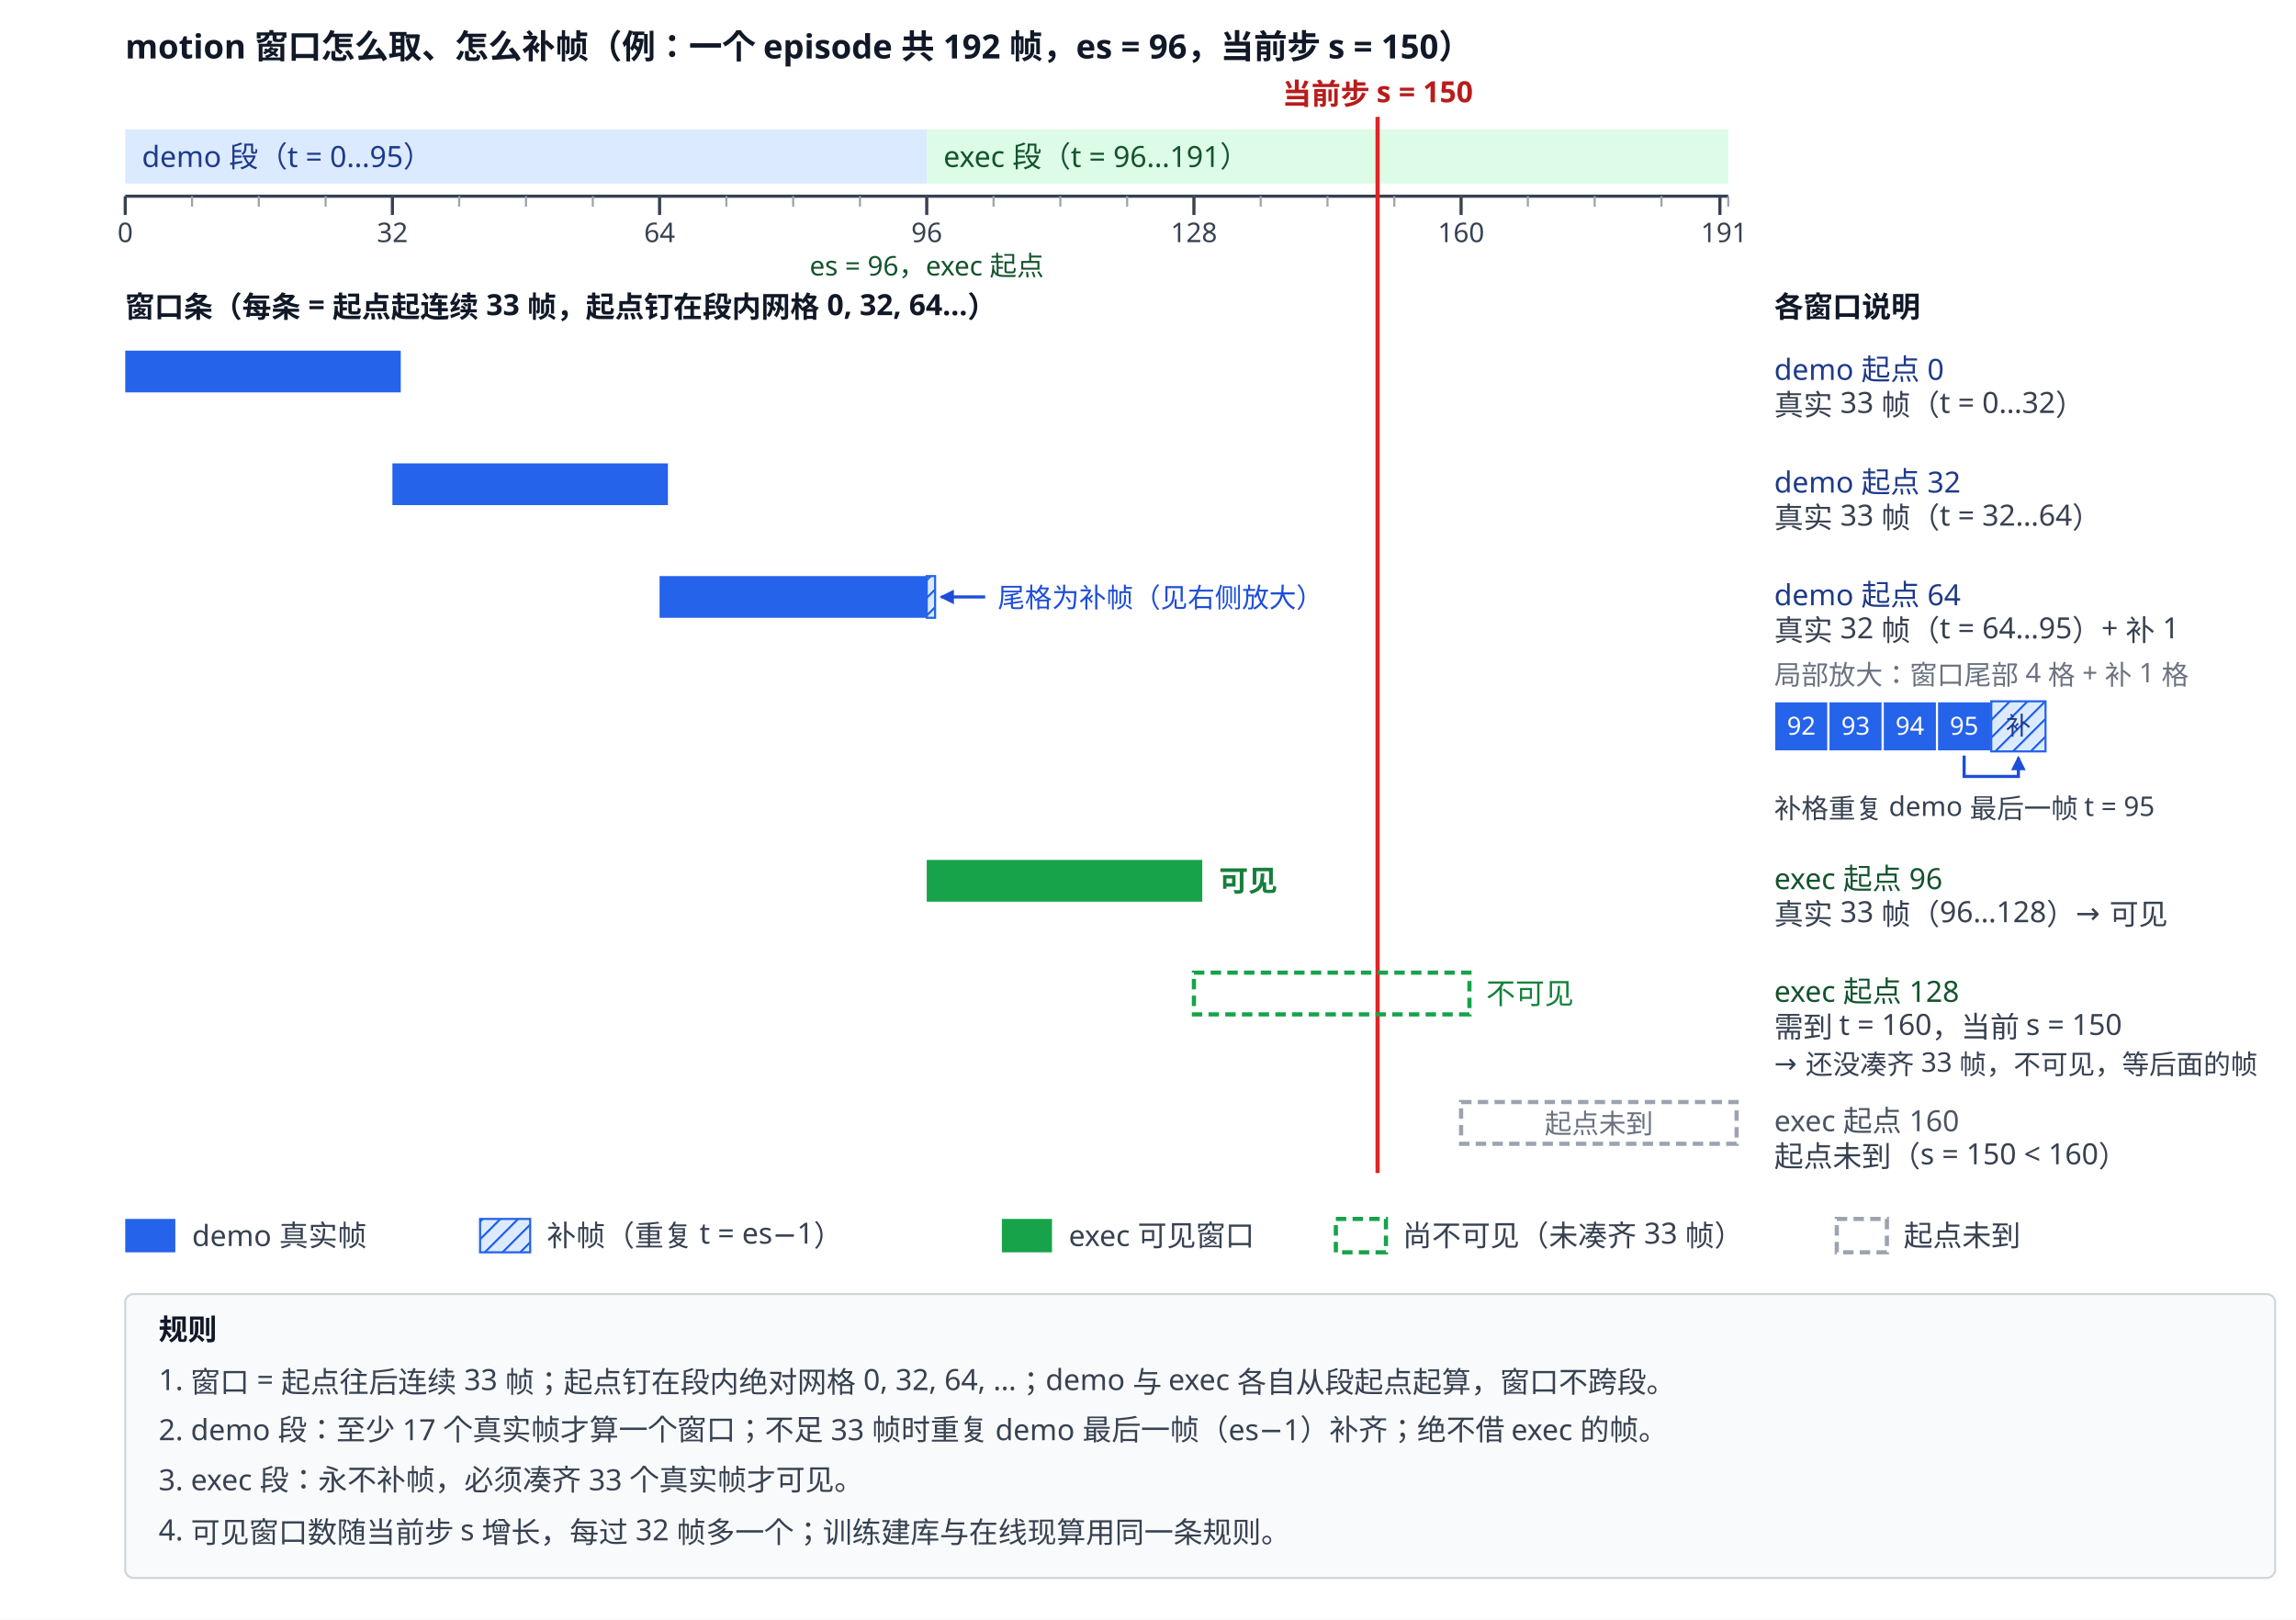
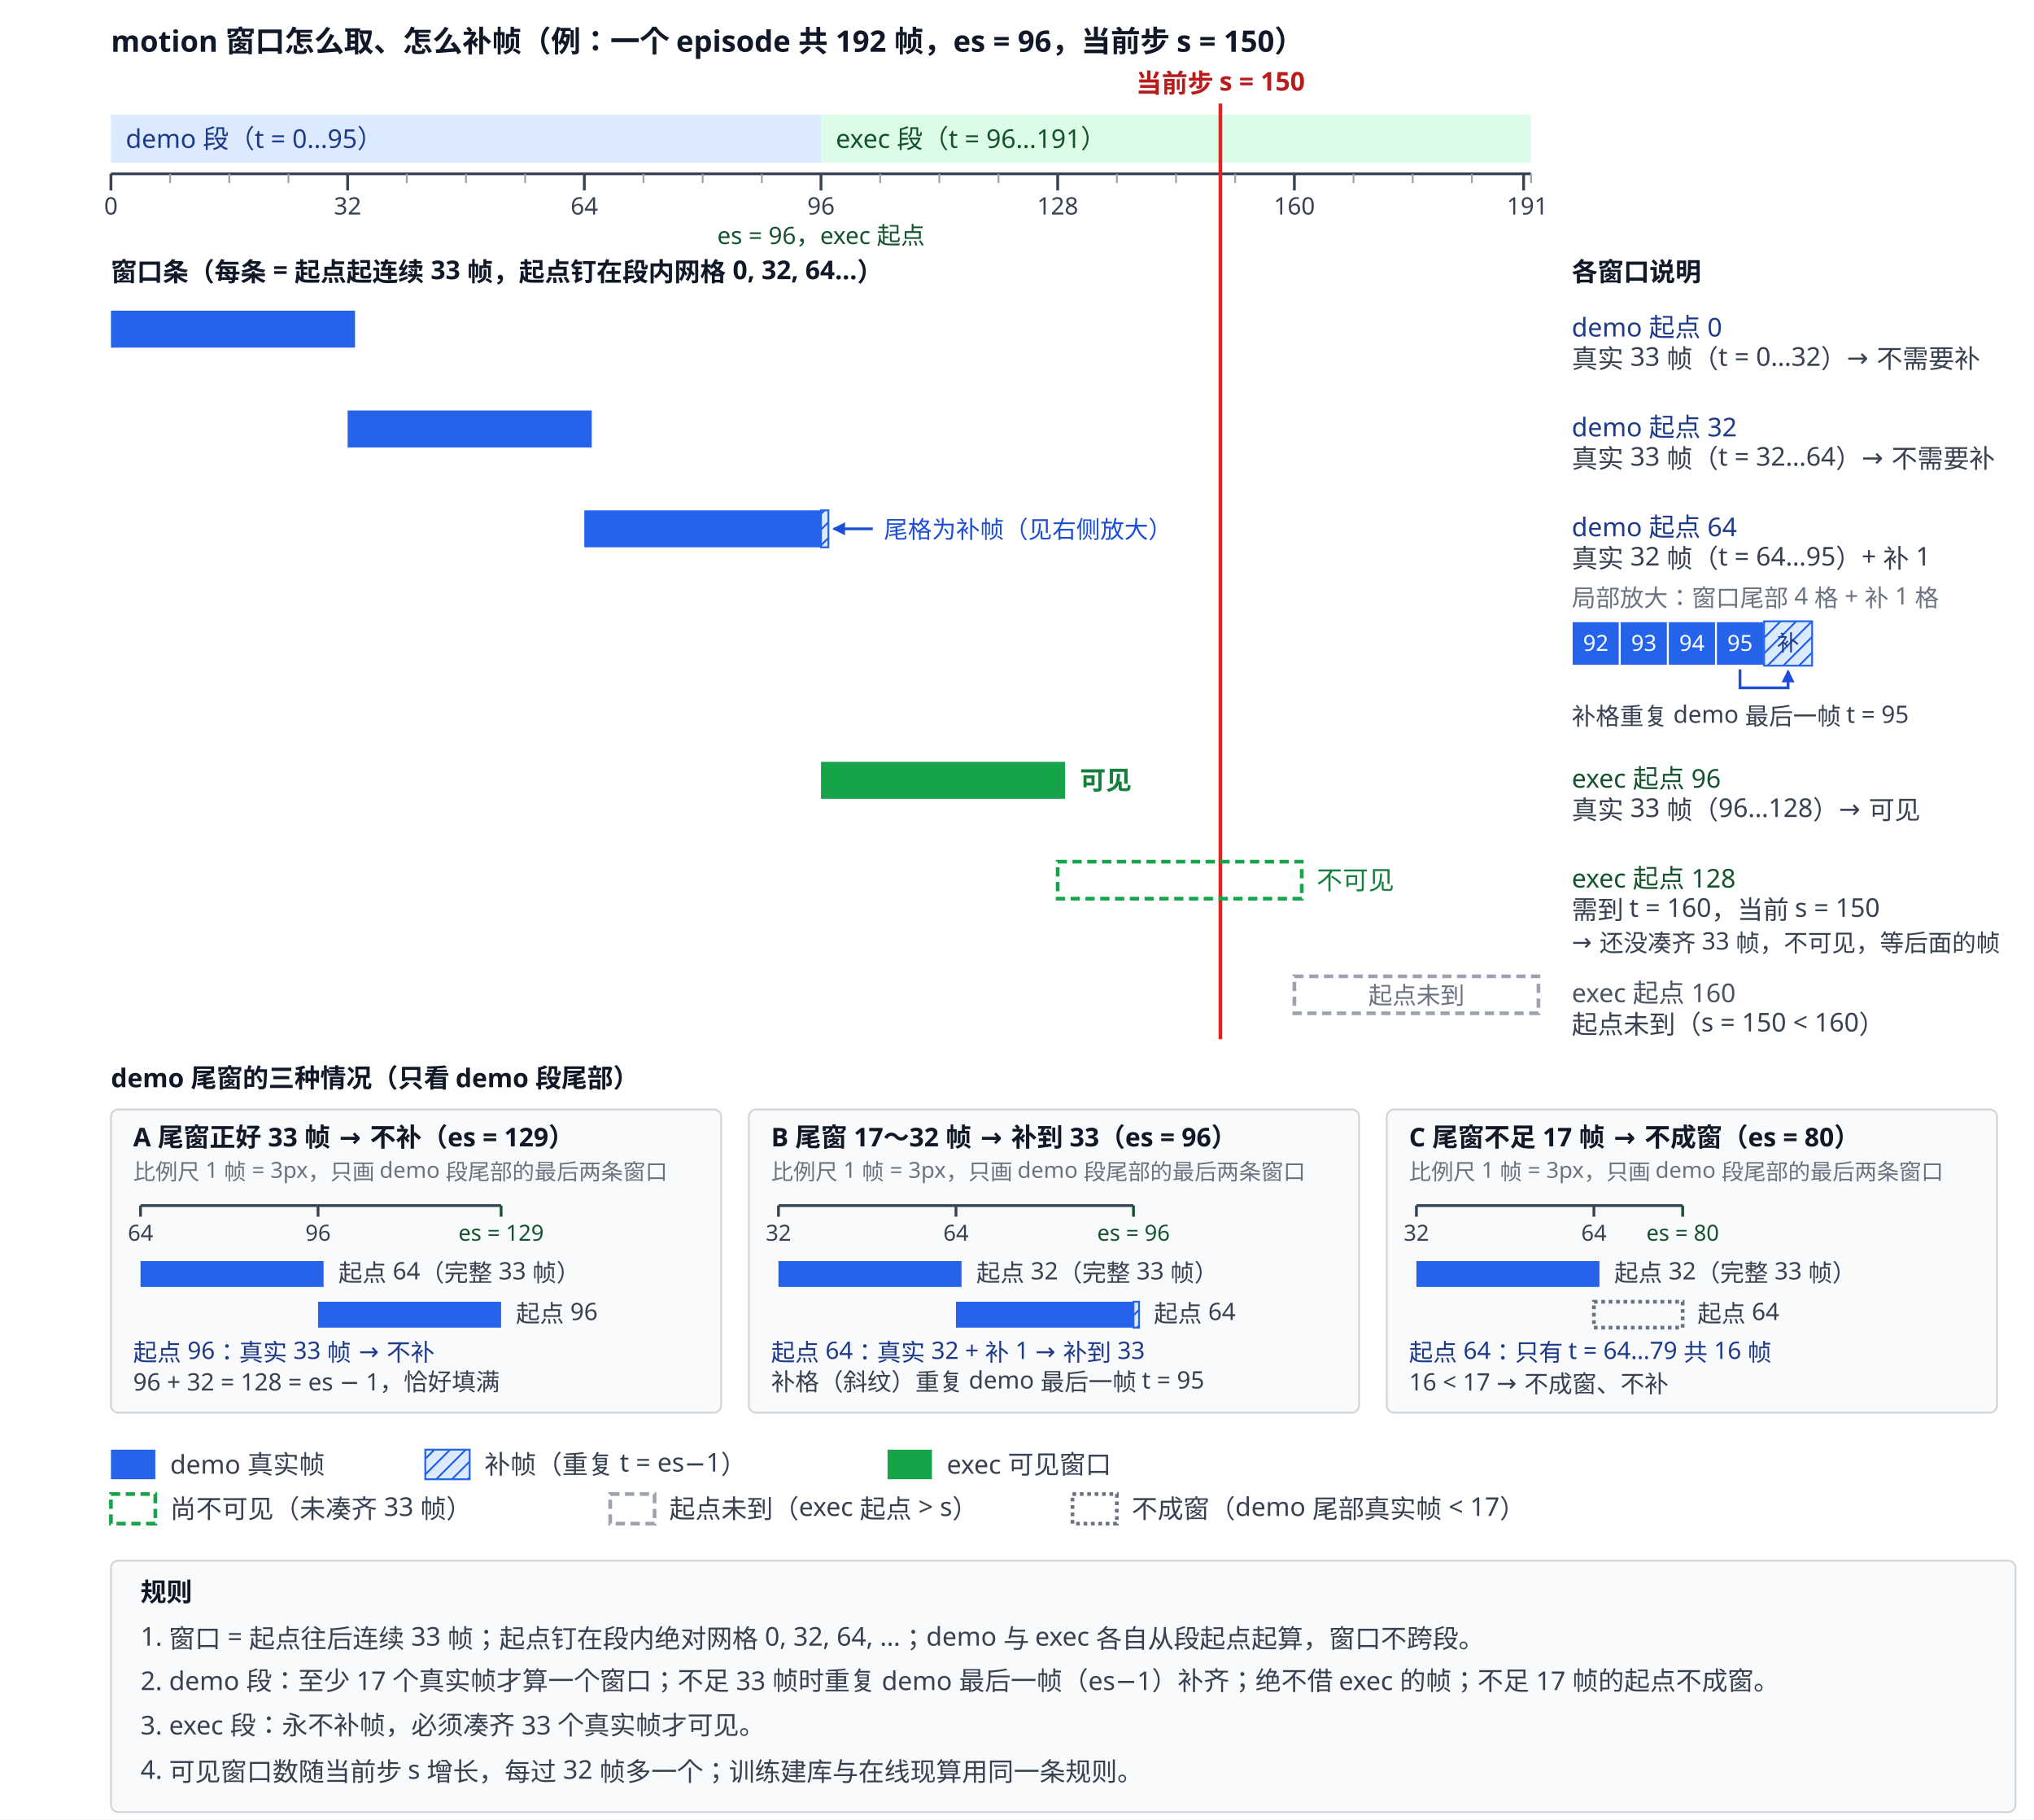
- <svg xmlns="http://www.w3.org/2000/svg" width="1100" height="776" viewBox="0 0 1100 776" font-family="sans-serif" font-size="14">
+ <svg xmlns="http://www.w3.org/2000/svg" width="1100" height="984" viewBox="0 0 1100 984" font-family="sans-serif" font-size="14">
  <defs>
    <pattern id="hatch" width="6" height="6" patternUnits="userSpaceOnUse" patternTransform="rotate(45)">
      <rect width="6" height="6" fill="#dbeafe" />
      <line x1="0" y1="0" x2="0" y2="6" stroke="#2563eb" stroke-width="2" />
    </pattern>
    <marker id="arr" markerWidth="7" markerHeight="7" refX="6" refY="3.5" orient="auto" markerUnits="userSpaceOnUse">
      <path d="M0,0 L7,3.5 L0,7 Z" fill="#1d4ed8" />
    </marker>
  </defs>
-   <rect width="1100" height="776" fill="#ffffff" />
+   <rect width="1100" height="984" fill="#ffffff" />
  <text x="60" y="28" font-size="16" font-weight="bold" fill="#111827">motion 窗口怎么取、怎么补帧（例：一个 episode 共 192 帧，es = 96，当前步 s = 150）</text>
  <rect x="60" y="62" width="384" height="26" fill="#dbeafe" />
  <rect x="444" y="62" width="384" height="26" fill="#dcfce7" />
  <text x="68" y="80" fill="#1e3a8a">demo 段（t = 0…95）</text>
  <text x="452" y="80" fill="#14532d">exec 段（t = 96…191）</text>
  <line x1="60" y1="94" x2="828" y2="94" stroke="#374151" stroke-width="1.5" />
  <g stroke="#9ca3af" stroke-width="1">
    <line x1="60" y1="94" x2="60" y2="99" />
    <line x1="92" y1="94" x2="92" y2="99" />
    <line x1="124" y1="94" x2="124" y2="99" />
    <line x1="156" y1="94" x2="156" y2="99" />
    <line x1="188" y1="94" x2="188" y2="99" />
    <line x1="220" y1="94" x2="220" y2="99" />
    <line x1="252" y1="94" x2="252" y2="99" />
    <line x1="284" y1="94" x2="284" y2="99" />
    <line x1="316" y1="94" x2="316" y2="99" />
    <line x1="348" y1="94" x2="348" y2="99" />
    <line x1="380" y1="94" x2="380" y2="99" />
    <line x1="412" y1="94" x2="412" y2="99" />
    <line x1="444" y1="94" x2="444" y2="99" />
    <line x1="476" y1="94" x2="476" y2="99" />
    <line x1="508" y1="94" x2="508" y2="99" />
    <line x1="540" y1="94" x2="540" y2="99" />
    <line x1="572" y1="94" x2="572" y2="99" />
    <line x1="604" y1="94" x2="604" y2="99" />
    <line x1="636" y1="94" x2="636" y2="99" />
    <line x1="668" y1="94" x2="668" y2="99" />
    <line x1="700" y1="94" x2="700" y2="99" />
    <line x1="732" y1="94" x2="732" y2="99" />
    <line x1="764" y1="94" x2="764" y2="99" />
    <line x1="796" y1="94" x2="796" y2="99" />
    <line x1="828" y1="94" x2="828" y2="99" />
  </g>
  <g stroke="#374151" stroke-width="1.5">
    <line x1="60" y1="94" x2="60" y2="103" />
    <line x1="188" y1="94" x2="188" y2="103" />
    <line x1="316" y1="94" x2="316" y2="103" />
    <line x1="444" y1="94" x2="444" y2="103" />
    <line x1="572" y1="94" x2="572" y2="103" />
    <line x1="700" y1="94" x2="700" y2="103" />
    <line x1="824" y1="94" x2="824" y2="103" />
  </g>
  <g font-size="13" fill="#374151" text-anchor="middle">
    <text x="60" y="116">0</text>
    <text x="188" y="116">32</text>
    <text x="316" y="116">64</text>
    <text x="444" y="116">96</text>
    <text x="572" y="116">128</text>
    <text x="700" y="116">160</text>
    <text x="826" y="116">191</text>
    <text x="444" y="132" fill="#14532d">es = 96，exec 起点</text>
  </g>
  <text x="660" y="50" text-anchor="middle" fill="#b91c1c" font-weight="bold">当前步 s = 150</text>
  <line x1="660" y1="56" x2="660" y2="562" stroke="#dc2626" stroke-width="2" />
  <text x="60" y="152" fill="#111827" font-weight="bold">窗口条（每条 = 起点起连续 33 帧，起点钉在段内网格 0, 32, 64…）</text>
  <text x="850" y="152" fill="#111827" font-weight="bold">各窗口说明</text>
  <rect x="60" y="168" width="132" height="20" fill="#2563eb" />
  <text x="850" y="182" fill="#1e3a8a">demo 起点 0</text>
-   <text x="850" y="199" fill="#374151">真实 33 帧（t = 0…32）</text>
+   <text x="850" y="199" fill="#374151">真实 33 帧（t = 0…32）→ 不需要补</text>
  <rect x="188" y="222" width="132" height="20" fill="#2563eb" />
  <text x="850" y="236" fill="#1e3a8a">demo 起点 32</text>
-   <text x="850" y="253" fill="#374151">真实 33 帧（t = 32…64）</text>
+   <text x="850" y="253" fill="#374151">真实 33 帧（t = 32…64）→ 不需要补</text>
  <rect x="316" y="276" width="128" height="20" fill="#2563eb" />
  <rect x="444" y="276" width="4" height="20" fill="url(#hatch)" stroke="#2563eb" stroke-width="1" />
  <path d="M472,286 H451" stroke="#1d4ed8" stroke-width="1.5" fill="none" marker-end="url(#arr)" />
  <text x="478" y="291" font-size="13" fill="#1d4ed8">尾格为补帧（见右侧放大）</text>
  <text x="850" y="290" fill="#1e3a8a">demo 起点 64</text>
  <text x="850" y="307" fill="#374151">真实 32 帧（t = 64…95）+ 补 1</text>
  <text x="850" y="328" font-size="13" fill="#6b7280">局部放大：窗口尾部 4 格 + 补 1 格</text>
  <g font-size="12" fill="#ffffff" text-anchor="middle">
    <rect x="850" y="336" width="26" height="24" fill="#2563eb" stroke="#ffffff" />
    <rect x="876" y="336" width="26" height="24" fill="#2563eb" stroke="#ffffff" />
    <rect x="902" y="336" width="26" height="24" fill="#2563eb" stroke="#ffffff" />
    <rect x="928" y="336" width="26" height="24" fill="#2563eb" stroke="#ffffff" />
    <rect x="954" y="336" width="26" height="24" fill="url(#hatch)" stroke="#2563eb" />
    <text x="863" y="352">92</text>
    <text x="889" y="352">93</text>
    <text x="915" y="352">94</text>
    <text x="941" y="352">95</text>
    <text x="967" y="352" fill="#1e3a8a">补</text>
  </g>
  <path d="M941,362 V372 H967 V363" stroke="#1d4ed8" stroke-width="1.5" fill="none" marker-end="url(#arr)" />
  <text x="850" y="392" font-size="13" fill="#374151">补格重复 demo 最后一帧 t = 95</text>
  <rect x="444" y="412" width="132" height="20" fill="#16a34a" />
  <text x="584" y="427" fill="#15803d" font-weight="bold">可见</text>
  <text x="850" y="426" fill="#14532d">exec 起点 96</text>
  <text x="850" y="443" fill="#374151">真实 33 帧（96…128）→ 可见</text>
  <rect x="572" y="466" width="132" height="20" fill="none" stroke="#16a34a" stroke-width="2" stroke-dasharray="5,3" />
  <text x="712" y="481" fill="#15803d">不可见</text>
  <text x="850" y="480" fill="#14532d">exec 起点 128</text>
  <text x="850" y="497" fill="#374151">需到 t = 160，当前 s = 150</text>
  <text x="850" y="514" font-size="13" fill="#374151">→ 还没凑齐 33 帧，不可见，等后面的帧</text>
  <rect x="700" y="528" width="132" height="20" fill="none" stroke="#9ca3af" stroke-width="2" stroke-dasharray="5,3" />
  <text x="766" y="543" font-size="13" fill="#6b7280" text-anchor="middle">起点未到</text>
  <text x="850" y="542" fill="#4b5563">exec 起点 160</text>
  <text x="850" y="559" fill="#374151">起点未到（s = 150 &lt; 160）</text>
+   <text x="60" y="588" font-weight="bold" fill="#111827">demo 尾窗的三种情况（只看 demo 段尾部）</text>
+   <rect x="60" y="600" width="330" height="164" fill="#f9fafb" stroke="#d1d5db" rx="4" />
+   <text x="72" y="620" font-weight="bold" fill="#111827">A 尾窗正好 33 帧 → 不补（es = 129）</text>
+   <text x="72" y="638" font-size="12" fill="#6b7280">比例尺 1 帧 = 3px，只画 demo 段尾部的最后两条窗口</text>
+   <line x1="76" y1="652" x2="271" y2="652" stroke="#374151" stroke-width="1.5" />
+   <line x1="76" y1="652" x2="76" y2="658" stroke="#374151" stroke-width="1.5" />
+   <text x="76" y="671" font-size="12" fill="#374151" text-anchor="middle">64</text>
+   <line x1="172" y1="652" x2="172" y2="658" stroke="#374151" stroke-width="1.5" />
+   <text x="172" y="671" font-size="12" fill="#374151" text-anchor="middle">96</text>
+   <line x1="271" y1="652" x2="271" y2="658" stroke="#14532d" stroke-width="1.5" />
+   <text x="271" y="671" font-size="12" fill="#14532d" text-anchor="middle">es = 129</text>
+   <rect x="76" y="682" width="99" height="14" fill="#2563eb" />
+   <text x="183" y="693" font-size="13" fill="#374151">起点 64（完整 33 帧）</text>
+   <rect x="172" y="704" width="99" height="14" fill="#2563eb" />
+   <text x="279" y="715" font-size="13" fill="#374151">起点 96</text>
+   <text x="72" y="736" font-size="13" fill="#1e3a8a">起点 96：真实 33 帧 → 不补</text>
+   <text x="72" y="752" font-size="13" fill="#374151">96 + 32 = 128 = es − 1，恰好填满</text>
+   <rect x="405" y="600" width="330" height="164" fill="#f9fafb" stroke="#d1d5db" rx="4" />
+   <text x="417" y="620" font-weight="bold" fill="#111827">B 尾窗 17～32 帧 → 补到 33（es = 96）</text>
+   <text x="417" y="638" font-size="12" fill="#6b7280">比例尺 1 帧 = 3px，只画 demo 段尾部的最后两条窗口</text>
+   <line x1="421" y1="652" x2="613" y2="652" stroke="#374151" stroke-width="1.5" />
+   <line x1="421" y1="652" x2="421" y2="658" stroke="#374151" stroke-width="1.5" />
+   <text x="421" y="671" font-size="12" fill="#374151" text-anchor="middle">32</text>
+   <line x1="517" y1="652" x2="517" y2="658" stroke="#374151" stroke-width="1.5" />
+   <text x="517" y="671" font-size="12" fill="#374151" text-anchor="middle">64</text>
+   <line x1="613" y1="652" x2="613" y2="658" stroke="#14532d" stroke-width="1.5" />
+   <text x="613" y="671" font-size="12" fill="#14532d" text-anchor="middle">es = 96</text>
+   <rect x="421" y="682" width="99" height="14" fill="#2563eb" />
+   <text x="528" y="693" font-size="13" fill="#374151">起点 32（完整 33 帧）</text>
+   <rect x="517" y="704" width="96" height="14" fill="#2563eb" />
+   <rect x="613" y="704" width="3" height="14" fill="url(#hatch)" stroke="#2563eb" stroke-width="1" />
+   <text x="624" y="715" font-size="13" fill="#374151">起点 64</text>
+   <text x="417" y="736" font-size="13" fill="#1e3a8a">起点 64：真实 32 + 补 1 → 补到 33</text>
+   <text x="417" y="752" font-size="13" fill="#374151">补格（斜纹）重复 demo 最后一帧 t = 95</text>
+   <rect x="750" y="600" width="330" height="164" fill="#f9fafb" stroke="#d1d5db" rx="4" />
+   <text x="762" y="620" font-weight="bold" fill="#111827">C 尾窗不足 17 帧 → 不成窗（es = 80）</text>
+   <text x="762" y="638" font-size="12" fill="#6b7280">比例尺 1 帧 = 3px，只画 demo 段尾部的最后两条窗口</text>
+   <line x1="766" y1="652" x2="910" y2="652" stroke="#374151" stroke-width="1.5" />
+   <line x1="766" y1="652" x2="766" y2="658" stroke="#374151" stroke-width="1.5" />
+   <text x="766" y="671" font-size="12" fill="#374151" text-anchor="middle">32</text>
+   <line x1="862" y1="652" x2="862" y2="658" stroke="#374151" stroke-width="1.5" />
+   <text x="862" y="671" font-size="12" fill="#374151" text-anchor="middle">64</text>
+   <line x1="910" y1="652" x2="910" y2="658" stroke="#14532d" stroke-width="1.5" />
+   <text x="910" y="671" font-size="12" fill="#14532d" text-anchor="middle">es = 80</text>
+   <rect x="766" y="682" width="99" height="14" fill="#2563eb" />
+   <text x="873" y="693" font-size="13" fill="#374151">起点 32（完整 33 帧）</text>
+   <rect x="862" y="704" width="48" height="14" fill="none" stroke="#6b7280" stroke-width="2" stroke-dasharray="2,2" />
+   <text x="918" y="715" font-size="13" fill="#374151">起点 64</text>
+   <text x="762" y="736" font-size="13" fill="#1e3a8a">起点 64：只有 t = 64…79 共 16 帧</text>
+   <text x="762" y="752" font-size="13" fill="#374151">16 &lt; 17 → 不成窗、不补</text>
  <g font-size="14" fill="#374151">
-     <rect x="60" y="584" width="24" height="16" fill="#2563eb" />
-     <text x="92" y="597">demo 真实帧</text>
-     <rect x="230" y="584" width="24" height="16" fill="url(#hatch)" stroke="#2563eb" />
-     <text x="262" y="597">补帧（重复 t = es−1）</text>
-     <rect x="480" y="584" width="24" height="16" fill="#16a34a" />
-     <text x="512" y="597">exec 可见窗口</text>
-     <rect x="640" y="584" width="24" height="16" fill="none" stroke="#16a34a" stroke-width="2" stroke-dasharray="5,3" />
-     <text x="672" y="597">尚不可见（未凑齐 33 帧）</text>
-     <rect x="880" y="584" width="24" height="16" fill="none" stroke="#9ca3af" stroke-width="2" stroke-dasharray="5,3" />
-     <text x="912" y="597">起点未到</text>
+     <rect x="60" y="784" width="24" height="16" fill="#2563eb" />
+     <text x="92" y="797">demo 真实帧</text>
+     <rect x="230" y="784" width="24" height="16" fill="url(#hatch)" stroke="#2563eb" />
+     <text x="262" y="797">补帧（重复 t = es−1）</text>
+     <rect x="480" y="784" width="24" height="16" fill="#16a34a" />
+     <text x="512" y="797">exec 可见窗口</text>
+     <rect x="60" y="808" width="24" height="16" fill="none" stroke="#16a34a" stroke-width="2" stroke-dasharray="5,3" />
+     <text x="92" y="821">尚不可见（未凑齐 33 帧）</text>
+     <rect x="330" y="808" width="24" height="16" fill="none" stroke="#9ca3af" stroke-width="2" stroke-dasharray="5,3" />
+     <text x="362" y="821">起点未到（exec 起点 &gt; s）</text>
+     <rect x="580" y="808" width="24" height="16" fill="none" stroke="#6b7280" stroke-width="2" stroke-dasharray="2,2" />
+     <text x="612" y="821">不成窗（demo 尾部真实帧 &lt; 17）</text>
  </g>
-   <rect x="60" y="620" width="1030" height="136" fill="#f9fafb" stroke="#d1d5db" rx="4" />
-   <text x="76" y="642" font-weight="bold" fill="#111827">规则</text>
+   <rect x="60" y="844" width="1030" height="136" fill="#f9fafb" stroke="#d1d5db" rx="4" />
+   <text x="76" y="866" font-weight="bold" fill="#111827">规则</text>
  <g fill="#374151">
-     <text x="76" y="666">1. 窗口 = 起点往后连续 33 帧；起点钉在段内绝对网格 0, 32, 64, …；demo 与 exec 各自从段起点起算，窗口不跨段。</text>
-     <text x="76" y="690">2. demo 段：至少 17 个真实帧才算一个窗口；不足 33 帧时重复 demo 最后一帧（es−1）补齐；绝不借 exec 的帧。</text>
-     <text x="76" y="714">3. exec 段：永不补帧，必须凑齐 33 个真实帧才可见。</text>
-     <text x="76" y="738">4. 可见窗口数随当前步 s 增长，每过 32 帧多一个；训练建库与在线现算用同一条规则。</text>
+     <text x="76" y="890">1. 窗口 = 起点往后连续 33 帧；起点钉在段内绝对网格 0, 32, 64, …；demo 与 exec 各自从段起点起算，窗口不跨段。</text>
+     <text x="76" y="914">2. demo 段：至少 17 个真实帧才算一个窗口；不足 33 帧时重复 demo 最后一帧（es−1）补齐；绝不借 exec 的帧；不足 17 帧的起点不成窗。</text>
+     <text x="76" y="938">3. exec 段：永不补帧，必须凑齐 33 个真实帧才可见。</text>
+     <text x="76" y="962">4. 可见窗口数随当前步 s 增长，每过 32 帧多一个；训练建库与在线现算用同一条规则。</text>
  </g>
</svg>
